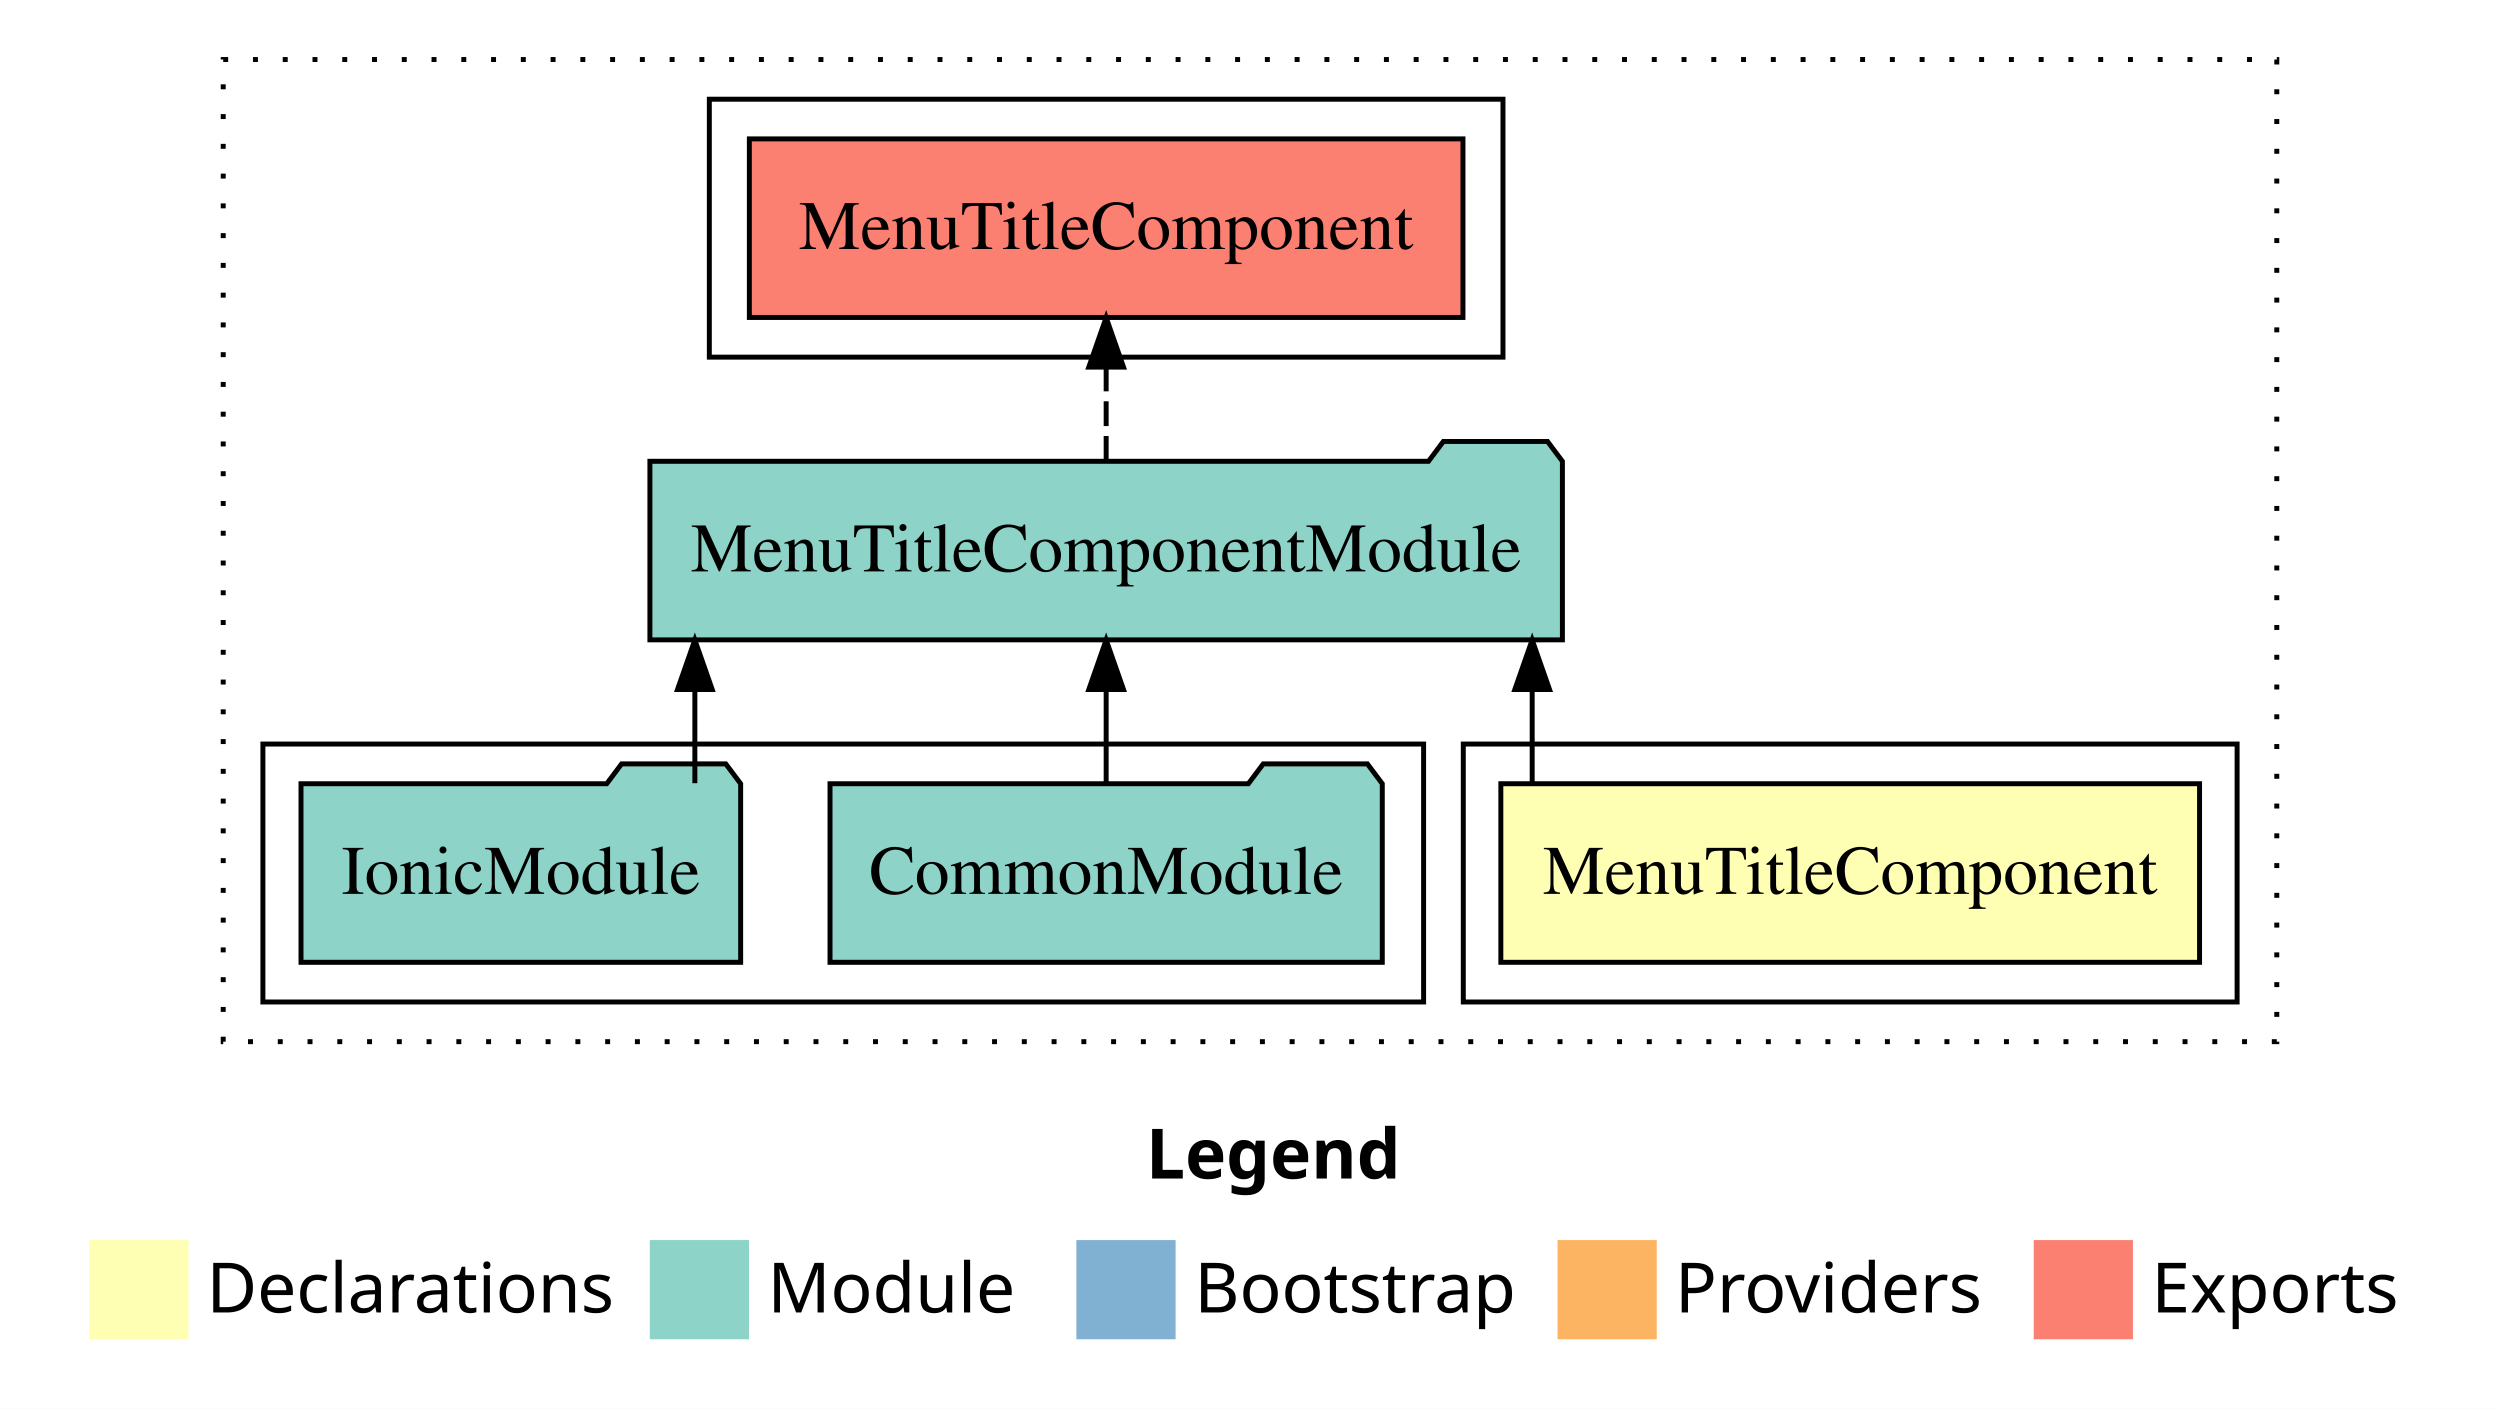
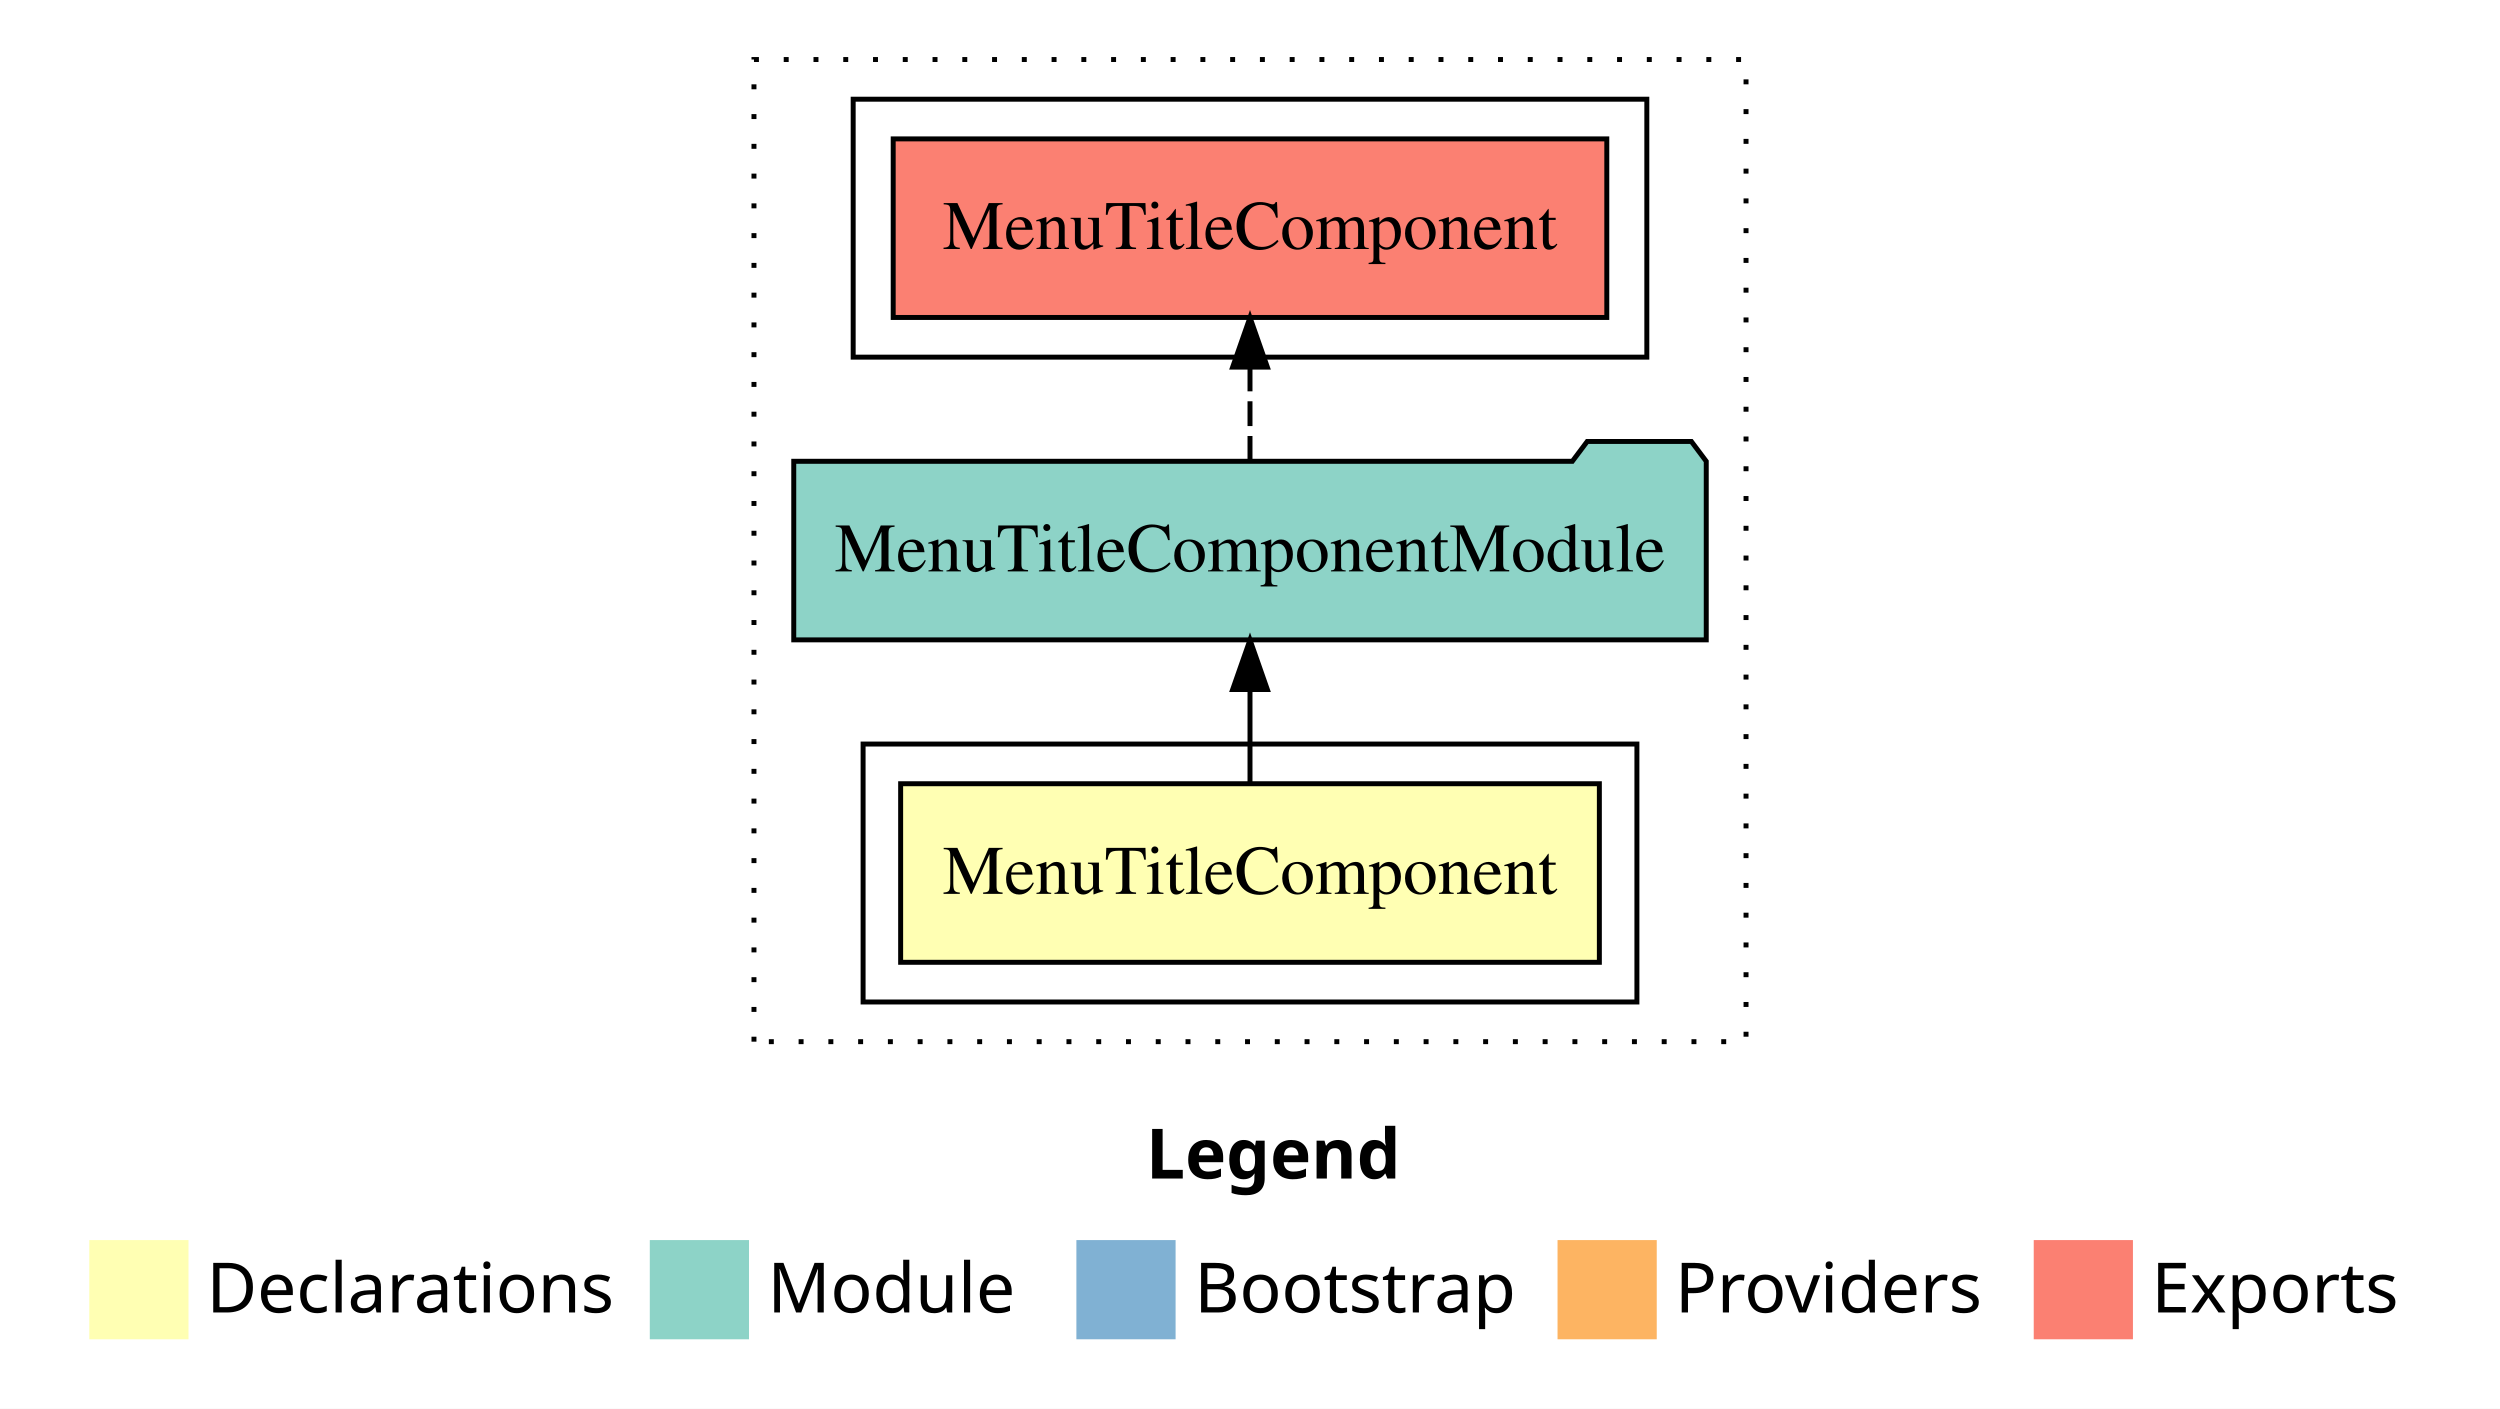
<svg xmlns="http://www.w3.org/2000/svg" width="504pt" height="284pt" viewBox="0.00 0.00 504.00 284.00">
  <g id="graph0" class="graph" transform="scale(1 1) rotate(0) translate(4 280)">
    <polygon fill="#ffffff" stroke="transparent" points="-4,4 -4,-280 500,-280 500,4 -4,4" />
    <text text-anchor="start" x="227.009" y="-42.4" font-family="sans-serif" font-weight="bold" font-size="14.00" fill="#000000">Legend</text>
    <polygon fill="#ffffb3" stroke="transparent" points="14,-10 14,-30 34,-30 34,-10 14,-10" />
    <text text-anchor="start" x="37.629" y="-15.4" font-family="sans-serif" font-size="14.00" fill="#000000">  Declarations</text>
    <polygon fill="#8dd3c7" stroke="transparent" points="127,-10 127,-30 147,-30 147,-10 127,-10" />
    <text text-anchor="start" x="150.725" y="-15.4" font-family="sans-serif" font-size="14.00" fill="#000000">  Module</text>
    <polygon fill="#80b1d3" stroke="transparent" points="213,-10 213,-30 233,-30 233,-10 213,-10" />
    <text text-anchor="start" x="236.781" y="-15.4" font-family="sans-serif" font-size="14.00" fill="#000000">  Bootstrap</text>
    <polygon fill="#fdb462" stroke="transparent" points="310,-10 310,-30 330,-30 330,-10 310,-10" />
    <text text-anchor="start" x="333.673" y="-15.4" font-family="sans-serif" font-size="14.00" fill="#000000">  Providers</text>
    <polygon fill="#fb8072" stroke="transparent" points="406,-10 406,-30 426,-30 426,-10 406,-10" />
    <text text-anchor="start" x="429.726" y="-15.4" font-family="sans-serif" font-size="14.00" fill="#000000">  Exports</text>
    <g id="clust1" class="cluster">
-       <polygon fill="none" stroke="#000000" stroke-dasharray="1,5" points="41,-70 41,-268 455,-268 455,-70 41,-70" />
+       <polygon fill="none" stroke="#000000" stroke-dasharray="1,5" points="148,-70 148,-268 348,-268 348,-70 148,-70" />
    </g>
    <g id="clust2" class="cluster">
-       <polygon fill="none" stroke="#000000" points="291,-78 291,-130 447,-130 447,-78 291,-78" />
-     </g>
-     <g id="clust4" class="cluster">
-       <polygon fill="none" stroke="#000000" points="49,-78 49,-130 283,-130 283,-78 49,-78" />
+       <polygon fill="none" stroke="#000000" points="170,-78 170,-130 326,-130 326,-78 170,-78" />
    </g>
    <g id="clust5" class="cluster">
-       <polygon fill="none" stroke="#000000" points="139,-208 139,-260 299,-260 299,-208 139,-208" />
+       <polygon fill="none" stroke="#000000" points="168,-208 168,-260 328,-260 328,-208 168,-208" />
    </g>
    <g id="node1" class="node">
-       <polygon fill="#ffffb3" stroke="#000000" points="439.431,-122 298.569,-122 298.569,-86 439.431,-86 439.431,-122" />
-       <text text-anchor="middle" x="369" y="-99.8" font-family="Times,serif" font-size="14.00" fill="#000000">MenuTitleComponent</text>
+       <polygon fill="#ffffb3" stroke="#000000" points="318.431,-122 177.569,-122 177.569,-86 318.431,-86 318.431,-122" />
+       <text text-anchor="middle" x="248" y="-99.8" font-family="Times,serif" font-size="14.00" fill="#000000">MenuTitleComponent</text>
    </g>
    <g id="node2" class="node">
-       <polygon fill="#8dd3c7" stroke="#000000" points="310.98,-187 307.98,-191 286.98,-191 283.98,-187 127.02,-187 127.02,-151 310.98,-151 310.98,-187" />
-       <text text-anchor="middle" x="219" y="-164.8" font-family="Times,serif" font-size="14.00" fill="#000000">MenuTitleComponentModule</text>
+       <polygon fill="#8dd3c7" stroke="#000000" points="339.98,-187 336.98,-191 315.98,-191 312.98,-187 156.02,-187 156.02,-151 339.98,-151 339.98,-187" />
+       <text text-anchor="middle" x="248" y="-164.8" font-family="Times,serif" font-size="14.00" fill="#000000">MenuTitleComponentModule</text>
    </g>
    <g id="edge1" class="edge">
-       <path fill="none" stroke="#000000" d="M304.887,-122.106C304.887,-122.106 304.887,-140.991 304.887,-140.991" />
-       <polygon fill="#000000" stroke="#000000" points="301.387,-140.991 304.887,-150.991 308.387,-140.991 301.387,-140.991" />
-     </g>
-     <g id="node5" class="node">
-       <polygon fill="#fb8072" stroke="#000000" points="290.931,-252 147.069,-252 147.069,-216 290.931,-216 290.931,-252" />
-       <text text-anchor="middle" x="219" y="-229.8" font-family="Times,serif" font-size="14.00" fill="#000000">MenuTitleComponent </text>
-     </g>
-     <g id="edge4" class="edge">
-       <path fill="none" stroke="#000000" stroke-dasharray="5,2" d="M219,-187.106C219,-187.106 219,-205.991 219,-205.991" />
-       <polygon fill="#000000" stroke="#000000" points="215.5,-205.991 219,-215.991 222.5,-205.991 215.5,-205.991" />
+       <path fill="none" stroke="#000000" d="M248,-122.106C248,-122.106 248,-140.991 248,-140.991" />
+       <polygon fill="#000000" stroke="#000000" points="244.5,-140.991 248,-150.991 251.5,-140.991 244.5,-140.991" />
    </g>
    <g id="node3" class="node">
-       <polygon fill="#8dd3c7" stroke="#000000" points="274.668,-122 271.668,-126 250.668,-126 247.668,-122 163.332,-122 163.332,-86 274.668,-86 274.668,-122" />
-       <text text-anchor="middle" x="219" y="-99.8" font-family="Times,serif" font-size="14.00" fill="#000000">CommonModule</text>
+       <polygon fill="#fb8072" stroke="#000000" points="319.931,-252 176.069,-252 176.069,-216 319.931,-216 319.931,-252" />
+       <text text-anchor="middle" x="248" y="-229.8" font-family="Times,serif" font-size="14.00" fill="#000000">MenuTitleComponent </text>
    </g>
    <g id="edge2" class="edge">
-       <path fill="none" stroke="#000000" d="M219,-122.106C219,-122.106 219,-140.991 219,-140.991" />
-       <polygon fill="#000000" stroke="#000000" points="215.5,-140.991 219,-150.991 222.5,-140.991 215.5,-140.991" />
-     </g>
-     <g id="node4" class="node">
-       <polygon fill="#8dd3c7" stroke="#000000" points="145.316,-122 142.316,-126 121.316,-126 118.316,-122 56.684,-122 56.684,-86 145.316,-86 145.316,-122" />
-       <text text-anchor="middle" x="101" y="-99.8" font-family="Times,serif" font-size="14.00" fill="#000000">IonicModule</text>
-     </g>
-     <g id="edge3" class="edge">
-       <path fill="none" stroke="#000000" d="M136.084,-122.106C136.084,-122.106 136.084,-140.991 136.084,-140.991" />
-       <polygon fill="#000000" stroke="#000000" points="132.584,-140.991 136.084,-150.991 139.584,-140.991 132.584,-140.991" />
+       <path fill="none" stroke="#000000" stroke-dasharray="5,2" d="M248,-187.106C248,-187.106 248,-205.991 248,-205.991" />
+       <polygon fill="#000000" stroke="#000000" points="244.5,-205.991 248,-215.991 251.5,-205.991 244.5,-205.991" />
    </g>
  </g>
</svg>
